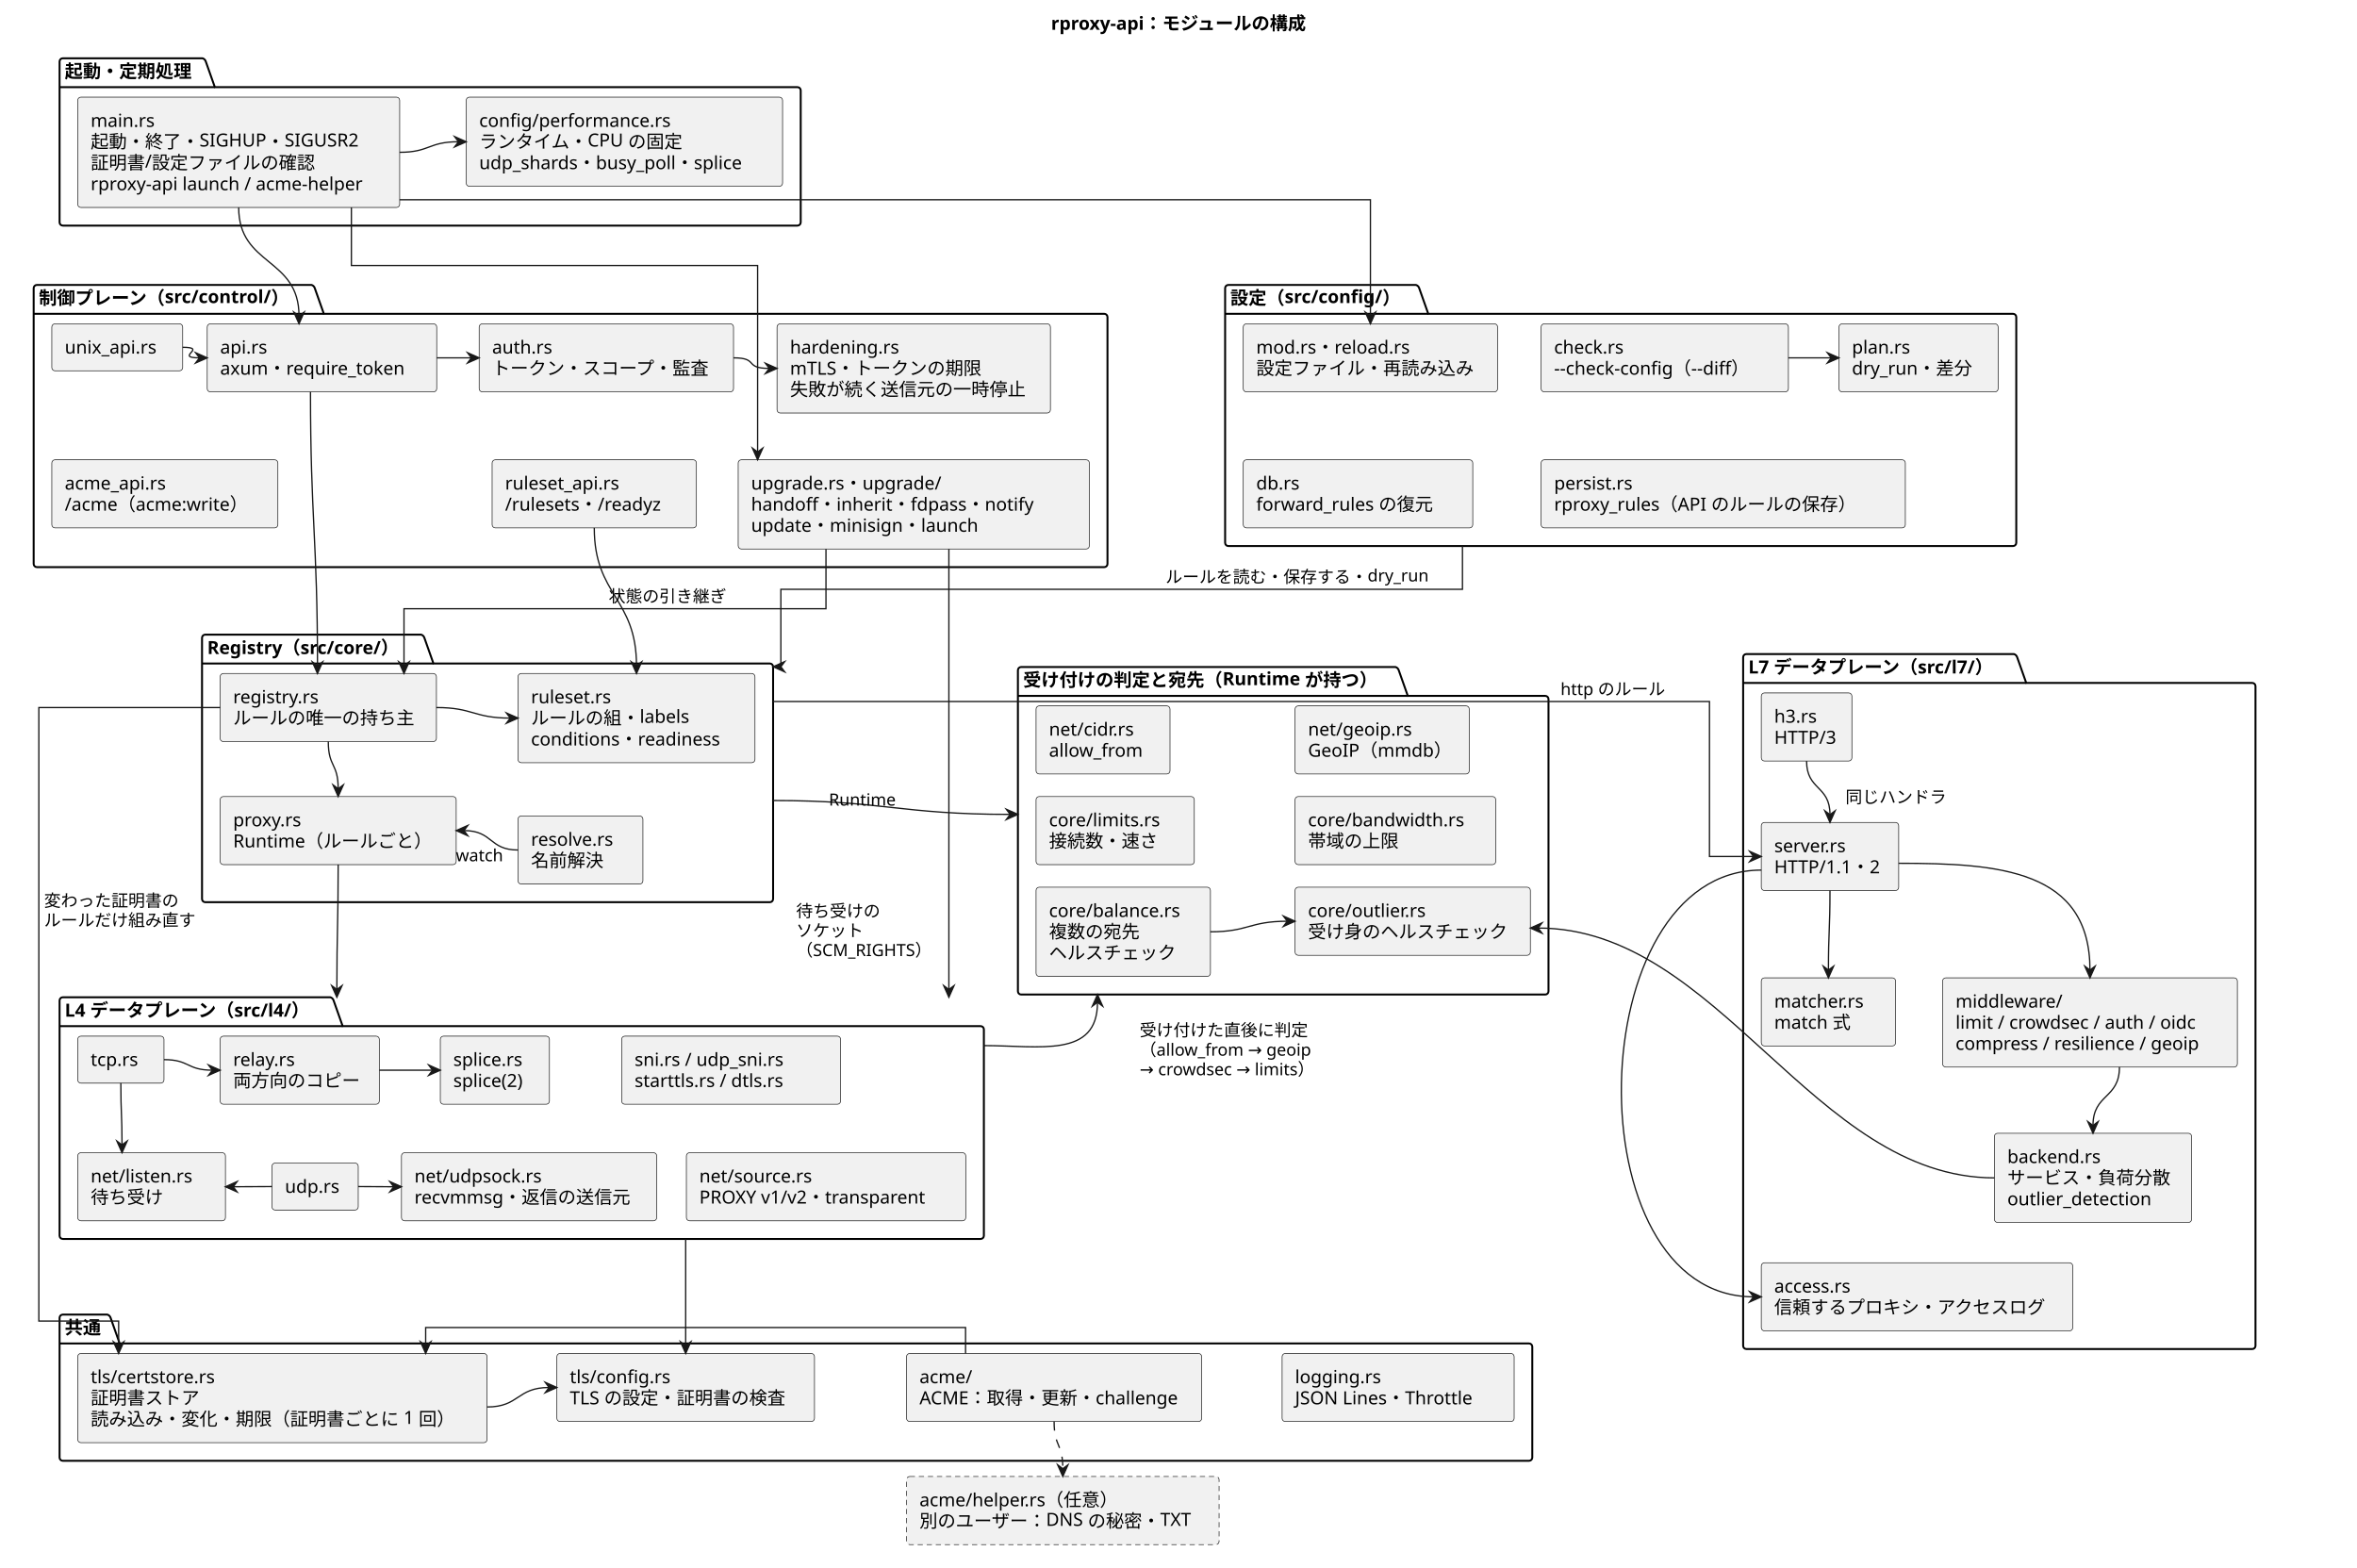
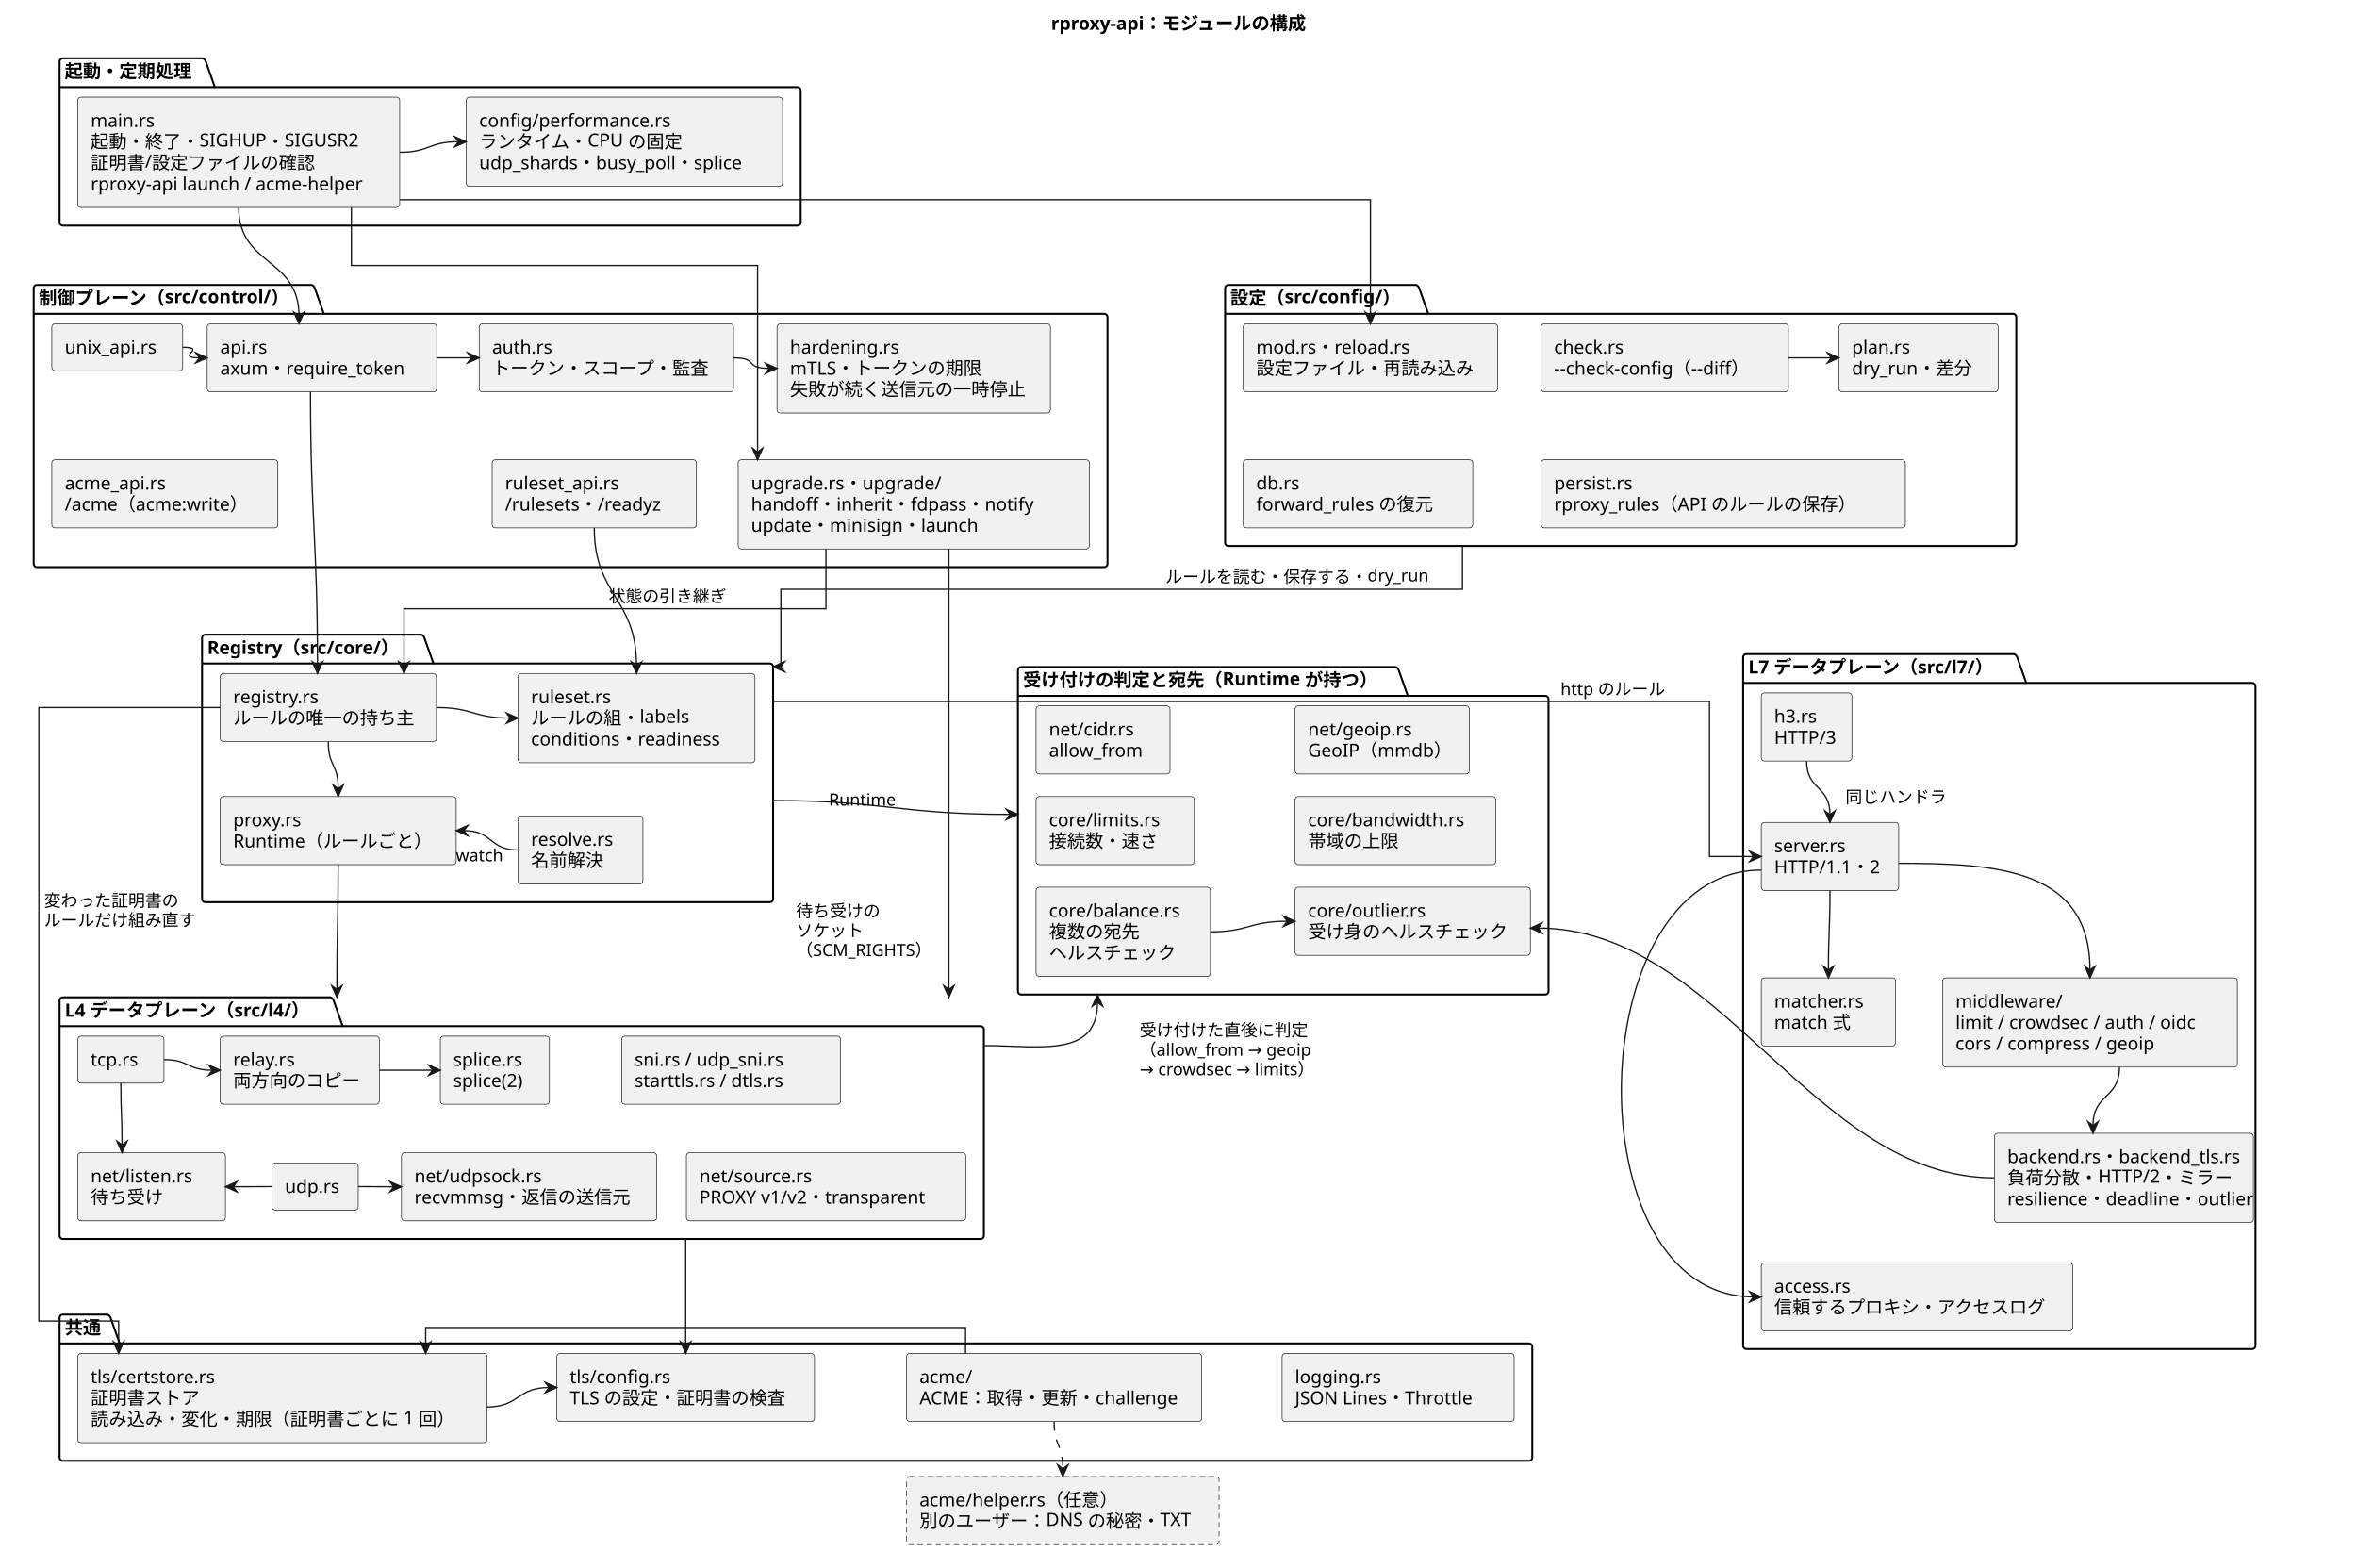
<svg xmlns="http://www.w3.org/2000/svg" contentStyleType="text/css" data-diagram-type="DESCRIPTION" height="1210px" preserveAspectRatio="none" style="width:1820px;height:1210px;background:#FFFFFF;" version="1.1" viewBox="0 0 1820 1210" width="1820px" zoomAndPan="magnify">
  <defs />
  <g>
    <g class="title">
      <text fill="#000000" font-family="sans-serif" font-size="14" font-weight="bold" text-anchor="middle" x="910" y="22.995">rproxy-api：モジュールの構成</text>
    </g>
    <g class="cluster" id="ent0051">
      <path d="M48.5,1015 L82.9,1015 A3.75,3.75 0 0 1 85.4,1017.5 L92.4,1037.297 L1180.68,1037.297 A2.5,2.5 0 0 1 1183.18,1039.797 L1183.18,1125.391 A2.5,2.5 0 0 1 1180.68,1127.891 L48.5,1127.891 A2.5,2.5 0 0 1 46,1125.391 L46,1017.5 A2.5,2.5 0 0 1 48.5,1015" fill="none" style="stroke:#000000;stroke-width:1.5;" />
      <line style="stroke:#000000;stroke-width:1.5;" x1="46" x2="92.4" y1="1037.297" y2="1037.297" />
      <text fill="#000000" font-family="sans-serif" font-size="14" font-weight="bold" x="50" y="1030">共通</text>
    </g>
    <g class="cluster" id="ent0046">
      <path d="M1348.5,505 L1555.1,505 A3.75,3.75 0 0 1 1557.6,507.5 L1564.6,527.297 L1739.12,527.297 A2.5,2.5 0 0 1 1741.62,529.797 L1741.62,1039.094 A2.5,2.5 0 0 1 1739.12,1041.594 L1348.5,1041.594 A2.5,2.5 0 0 1 1346,1039.094 L1346,507.5 A2.5,2.5 0 0 1 1348.5,505" fill="none" style="stroke:#000000;stroke-width:1.5;" />
      <line style="stroke:#000000;stroke-width:1.5;" x1="1346" x2="1564.6" y1="527.297" y2="527.297" />
      <text fill="#000000" font-family="sans-serif" font-size="14" font-weight="bold" x="1350" y="520">L7 データプレーン（src/l7/）</text>
    </g>
    <g class="cluster" id="ent0039">
      <path d="M48.5,770 L255.1,770 A3.75,3.75 0 0 1 257.6,772.5 L264.6,792.297 L757.22,792.297 A2.5,2.5 0 0 1 759.72,794.797 L759.72,954.094 A2.5,2.5 0 0 1 757.22,956.594 L48.5,956.594 A2.5,2.5 0 0 1 46,954.094 L46,772.5 A2.5,2.5 0 0 1 48.5,770" fill="none" style="stroke:#000000;stroke-width:1.5;" />
      <line style="stroke:#000000;stroke-width:1.5;" x1="46" x2="264.6" y1="792.297" y2="792.297" />
      <text fill="#000000" font-family="sans-serif" font-size="14" font-weight="bold" x="50" y="785">L4 データプレーン（src/l4/）</text>
    </g>
    <g class="cluster" id="ent0030">
      <path d="M788.5,515 L1077.56,515 A3.75,3.75 0 0 1 1080.06,517.5 L1087.06,537.297 L1193.2,537.297 A2.5,2.5 0 0 1 1195.7,539.797 L1195.7,765.391 A2.5,2.5 0 0 1 1193.2,767.891 L788.5,767.891 A2.5,2.5 0 0 1 786,765.391 L786,517.5 A2.5,2.5 0 0 1 788.5,515" fill="none" style="stroke:#000000;stroke-width:1.5;" />
      <line style="stroke:#000000;stroke-width:1.5;" x1="786" x2="1087.06" y1="537.297" y2="537.297" />
      <text fill="#000000" font-family="sans-serif" font-size="14" font-weight="bold" x="790" y="530">受け付けの判定と宛先（Runtime が持つ）</text>
    </g>
    <g class="cluster" id="ent0023">
      <path d="M158.5,490 L325.2,490 A3.75,3.75 0 0 1 327.7,492.5 L334.7,512.297 L594.46,512.297 A2.5,2.5 0 0 1 596.96,514.797 L596.96,694.094 A2.5,2.5 0 0 1 594.46,696.594 L158.5,696.594 A2.5,2.5 0 0 1 156,694.094 L156,492.5 A2.5,2.5 0 0 1 158.5,490" fill="none" style="stroke:#000000;stroke-width:1.5;" />
      <line style="stroke:#000000;stroke-width:1.5;" x1="156" x2="334.7" y1="512.297" y2="512.297" />
      <text fill="#000000" font-family="sans-serif" font-size="14" font-weight="bold" x="160" y="505">Registry（src/core/）</text>
    </g>
    <g class="cluster" id="ent0018">
      <path d="M948.5,220 L1093.36,220 A3.75,3.75 0 0 1 1095.86,222.5 L1102.86,242.297 L1554.4,242.297 A2.5,2.5 0 0 1 1556.9,244.797 L1556.9,419.094 A2.5,2.5 0 0 1 1554.4,421.594 L948.5,421.594 A2.5,2.5 0 0 1 946,419.094 L946,222.5 A2.5,2.5 0 0 1 948.5,220" fill="none" style="stroke:#000000;stroke-width:1.5;" />
      <line style="stroke:#000000;stroke-width:1.5;" x1="946" x2="1102.86" y1="242.297" y2="242.297" />
      <text fill="#000000" font-family="sans-serif" font-size="14" font-weight="bold" x="950" y="235">設定（src/config/）</text>
    </g>
    <g class="cluster" id="ent0012">
      <path d="M28.5,220 L240.56,220 A3.75,3.75 0 0 1 243.06,222.5 L250.06,242.297 L852.66,242.297 A2.5,2.5 0 0 1 855.16,244.797 L855.16,435.391 A2.5,2.5 0 0 1 852.66,437.891 L28.5,437.891 A2.5,2.5 0 0 1 26,435.391 L26,222.5 A2.5,2.5 0 0 1 28.5,220" fill="none" style="stroke:#000000;stroke-width:1.5;" />
      <line style="stroke:#000000;stroke-width:1.5;" x1="26" x2="250.06" y1="242.297" y2="242.297" />
      <text fill="#000000" font-family="sans-serif" font-size="14" font-weight="bold" x="30" y="235">制御プレーン（src/control/）</text>
    </g>
    <g class="cluster" id="ent0004">
      <path d="M48.5,45 L156.4,45 A3.75,3.75 0 0 1 158.9,47.5 L165.9,67.297 L615.78,67.297 A2.5,2.5 0 0 1 618.28,69.797 L618.28,171.688 A2.5,2.5 0 0 1 615.78,174.188 L48.5,174.188 A2.5,2.5 0 0 1 46,171.688 L46,47.5 A2.5,2.5 0 0 1 48.5,45" fill="none" style="stroke:#000000;stroke-width:1.5;" />
      <line style="stroke:#000000;stroke-width:1.5;" x1="46" x2="165.9" y1="67.297" y2="67.297" />
      <text fill="#000000" font-family="sans-serif" font-size="14" font-weight="bold" x="50" y="60">起動・定期処理</text>
    </g>
    <g class="entity" id="ent0002">
      <rect fill="#F1F1F1" height="85.188" rx="2.5" ry="2.5" style="stroke:#181818;stroke-width:0.5;" width="248.62" x="60" y="75" />
      <text fill="#000000" font-family="sans-serif" font-size="14" x="70" y="97.995">main.rs</text>
      <text fill="#000000" font-family="sans-serif" font-size="14" x="70" y="114.292">起動・終了・SIGHUP・SIGUSR2</text>
      <text fill="#000000" font-family="sans-serif" font-size="14" x="70" y="130.589">証明書/設定ファイルの確認</text>
      <text fill="#000000" font-family="sans-serif" font-size="14" x="70" y="146.886">rproxy-api launch / acme-helper</text>
    </g>
    <g class="entity" id="ent0003">
      <rect fill="#F1F1F1" height="68.891" rx="2.5" ry="2.5" style="stroke:#181818;stroke-width:0.5;" width="244.28" x="360" y="75" />
      <text fill="#000000" font-family="sans-serif" font-size="14" x="370" y="97.995">config/performance.rs</text>
      <text fill="#000000" font-family="sans-serif" font-size="14" x="370" y="114.292">ランタイム・CPU の固定</text>
      <text fill="#000000" font-family="sans-serif" font-size="14" x="370" y="130.589">udp_shards・busy_poll・splice</text>
    </g>
    <g class="entity" id="ent0005">
      <rect fill="#F1F1F1" height="36.297" rx="2.5" ry="2.5" style="stroke:#181818;stroke-width:0.5;" width="101.06" x="40" y="250" />
      <text fill="#000000" font-family="sans-serif" font-size="14" x="50" y="272.995">unix_api.rs</text>
    </g>
    <g class="entity" id="ent0006">
      <rect fill="#F1F1F1" height="52.594" rx="2.5" ry="2.5" style="stroke:#181818;stroke-width:0.5;" width="177.22" x="160" y="250" />
      <text fill="#000000" font-family="sans-serif" font-size="14" x="170" y="272.995">api.rs</text>
      <text fill="#000000" font-family="sans-serif" font-size="14" x="170" y="289.292">axum・require_token</text>
    </g>
    <g class="entity" id="ent0007">
      <rect fill="#F1F1F1" height="52.594" rx="2.5" ry="2.5" style="stroke:#181818;stroke-width:0.5;" width="196.4" x="370" y="250" />
      <text fill="#000000" font-family="sans-serif" font-size="14" x="380" y="272.995">auth.rs</text>
      <text fill="#000000" font-family="sans-serif" font-size="14" x="380" y="289.292">トークン・スコープ・監査</text>
    </g>
    <g class="entity" id="ent0008">
      <rect fill="#F1F1F1" height="68.891" rx="2.5" ry="2.5" style="stroke:#181818;stroke-width:0.5;" width="211.1" x="600" y="250" />
      <text fill="#000000" font-family="sans-serif" font-size="14" x="610" y="272.995">hardening.rs</text>
      <text fill="#000000" font-family="sans-serif" font-size="14" x="610" y="289.292">mTLS・トークンの期限</text>
      <text fill="#000000" font-family="sans-serif" font-size="14" x="610" y="305.589">失敗が続く送信元の一時停止</text>
    </g>
    <g class="entity" id="ent0009">
      <rect fill="#F1F1F1" height="52.594" rx="2.5" ry="2.5" style="stroke:#181818;stroke-width:0.5;" width="157.76" x="380" y="355" />
      <text fill="#000000" font-family="sans-serif" font-size="14" x="390" y="377.995">ruleset_api.rs</text>
      <text fill="#000000" font-family="sans-serif" font-size="14" x="390" y="394.292">/rulesets・/readyz</text>
    </g>
    <g class="entity" id="ent0010">
      <rect fill="#F1F1F1" height="68.891" rx="2.5" ry="2.5" style="stroke:#181818;stroke-width:0.5;" width="271.16" x="570" y="355" />
      <text fill="#000000" font-family="sans-serif" font-size="14" x="580" y="377.995">upgrade.rs・upgrade/</text>
      <text fill="#000000" font-family="sans-serif" font-size="14" x="580" y="394.292">handoff・inherit・fdpass・notify</text>
      <text fill="#000000" font-family="sans-serif" font-size="14" x="580" y="410.589">update・minisign・launch</text>
    </g>
    <g class="entity" id="ent0011">
      <rect fill="#F1F1F1" height="52.594" rx="2.5" ry="2.5" style="stroke:#181818;stroke-width:0.5;" width="174.56" x="40" y="355" />
      <text fill="#000000" font-family="sans-serif" font-size="14" x="50" y="377.995">acme_api.rs</text>
      <text fill="#000000" font-family="sans-serif" font-size="14" x="50" y="394.292">/acme（acme:write）</text>
    </g>
    <g class="entity" id="ent0013">
      <rect fill="#F1F1F1" height="52.594" rx="2.5" ry="2.5" style="stroke:#181818;stroke-width:0.5;" width="196.4" x="960" y="250" />
      <text fill="#000000" font-family="sans-serif" font-size="14" x="970" y="272.995">mod.rs・reload.rs</text>
      <text fill="#000000" font-family="sans-serif" font-size="14" x="970" y="289.292">設定ファイル・再読み込み</text>
    </g>
    <g class="entity" id="ent0014">
      <rect fill="#F1F1F1" height="52.594" rx="2.5" ry="2.5" style="stroke:#181818;stroke-width:0.5;" width="190.94" x="1190" y="250" />
      <text fill="#000000" font-family="sans-serif" font-size="14" x="1200" y="272.995">check.rs</text>
      <text fill="#000000" font-family="sans-serif" font-size="14" x="1200" y="289.292">--check-config（--diff）</text>
    </g>
    <g class="entity" id="ent0015">
      <rect fill="#F1F1F1" height="52.594" rx="2.5" ry="2.5" style="stroke:#181818;stroke-width:0.5;" width="122.9" x="1420" y="250" />
      <text fill="#000000" font-family="sans-serif" font-size="14" x="1430" y="272.995">plan.rs</text>
      <text fill="#000000" font-family="sans-serif" font-size="14" x="1430" y="289.292">dry_run・差分</text>
    </g>
    <g class="entity" id="ent0016">
      <rect fill="#F1F1F1" height="52.594" rx="2.5" ry="2.5" style="stroke:#181818;stroke-width:0.5;" width="177.22" x="960" y="355" />
      <text fill="#000000" font-family="sans-serif" font-size="14" x="970" y="377.995">db.rs</text>
      <text fill="#000000" font-family="sans-serif" font-size="14" x="970" y="394.292">forward_rules の復元</text>
    </g>
    <g class="entity" id="ent0017">
      <rect fill="#F1F1F1" height="52.594" rx="2.5" ry="2.5" style="stroke:#181818;stroke-width:0.5;" width="281.24" x="1190" y="355" />
      <text fill="#000000" font-family="sans-serif" font-size="14" x="1200" y="377.995">persist.rs</text>
      <text fill="#000000" font-family="sans-serif" font-size="14" x="1200" y="394.292">rproxy_rules（API のルールの保存）</text>
    </g>
    <g class="entity" id="ent0019">
      <rect fill="#F1F1F1" height="52.594" rx="2.5" ry="2.5" style="stroke:#181818;stroke-width:0.5;" width="167" x="170" y="520" />
      <text fill="#000000" font-family="sans-serif" font-size="14" x="180" y="542.995">registry.rs</text>
      <text fill="#000000" font-family="sans-serif" font-size="14" x="180" y="559.292">ルールの唯一の持ち主</text>
    </g>
    <g class="entity" id="ent0020">
      <rect fill="#F1F1F1" height="68.891" rx="2.5" ry="2.5" style="stroke:#181818;stroke-width:0.5;" width="182.96" x="400" y="520" />
      <text fill="#000000" font-family="sans-serif" font-size="14" x="410" y="542.995">ruleset.rs</text>
      <text fill="#000000" font-family="sans-serif" font-size="14" x="410" y="559.292">ルールの組・labels</text>
      <text fill="#000000" font-family="sans-serif" font-size="14" x="410" y="575.589">conditions・readiness</text>
    </g>
    <g class="entity" id="ent0021">
      <rect fill="#F1F1F1" height="52.594" rx="2.5" ry="2.5" style="stroke:#181818;stroke-width:0.5;" width="182.26" x="170" y="615" />
      <text fill="#000000" font-family="sans-serif" font-size="14" x="180" y="637.995">proxy.rs</text>
      <text fill="#000000" font-family="sans-serif" font-size="14" x="180" y="654.292">Runtime（ルールごと）</text>
    </g>
    <g class="entity" id="ent0022">
      <rect fill="#F1F1F1" height="52.594" rx="2.5" ry="2.5" style="stroke:#181818;stroke-width:0.5;" width="96.44" x="400" y="630" />
      <text fill="#000000" font-family="sans-serif" font-size="14" x="410" y="652.995">resolve.rs</text>
      <text fill="#000000" font-family="sans-serif" font-size="14" x="410" y="669.292">名前解決</text>
    </g>
    <g class="entity" id="ent0024">
      <rect fill="#F1F1F1" height="52.594" rx="2.5" ry="2.5" style="stroke:#181818;stroke-width:0.5;" width="103.44" x="800" y="545" />
      <text fill="#000000" font-family="sans-serif" font-size="14" x="810" y="567.995">net/cidr.rs</text>
      <text fill="#000000" font-family="sans-serif" font-size="14" x="810" y="584.292">allow_from</text>
    </g>
    <g class="entity" id="ent0025">
      <rect fill="#F1F1F1" height="52.594" rx="2.5" ry="2.5" style="stroke:#181818;stroke-width:0.5;" width="134.52" x="1000" y="545" />
      <text fill="#000000" font-family="sans-serif" font-size="14" x="1010" y="567.995">net/geoip.rs</text>
      <text fill="#000000" font-family="sans-serif" font-size="14" x="1010" y="584.292">GeoIP（mmdb）</text>
    </g>
    <g class="entity" id="ent0026">
      <rect fill="#F1F1F1" height="52.594" rx="2.5" ry="2.5" style="stroke:#181818;stroke-width:0.5;" width="122.2" x="800" y="615" />
      <text fill="#000000" font-family="sans-serif" font-size="14" x="810" y="637.995">core/limits.rs</text>
      <text fill="#000000" font-family="sans-serif" font-size="14" x="810" y="654.292">接続数・速さ</text>
    </g>
    <g class="entity" id="ent0027">
      <rect fill="#F1F1F1" height="52.594" rx="2.5" ry="2.5" style="stroke:#181818;stroke-width:0.5;" width="154.96" x="1000" y="615" />
      <text fill="#000000" font-family="sans-serif" font-size="14" x="1010" y="637.995">core/bandwidth.rs</text>
      <text fill="#000000" font-family="sans-serif" font-size="14" x="1010" y="654.292">帯域の上限</text>
    </g>
    <g class="entity" id="ent0028">
      <rect fill="#F1F1F1" height="68.891" rx="2.5" ry="2.5" style="stroke:#181818;stroke-width:0.5;" width="134.66" x="800" y="685" />
      <text fill="#000000" font-family="sans-serif" font-size="14" x="810" y="707.995">core/balance.rs</text>
      <text fill="#000000" font-family="sans-serif" font-size="14" x="810" y="724.292">複数の宛先</text>
      <text fill="#000000" font-family="sans-serif" font-size="14" x="810" y="740.589">ヘルスチェック</text>
    </g>
    <g class="entity" id="ent0029">
      <rect fill="#F1F1F1" height="52.594" rx="2.5" ry="2.5" style="stroke:#181818;stroke-width:0.5;" width="181.7" x="1000" y="685" />
      <text fill="#000000" font-family="sans-serif" font-size="14" x="1010" y="707.995">core/outlier.rs</text>
      <text fill="#000000" font-family="sans-serif" font-size="14" x="1010" y="724.292">受け身のヘルスチェック</text>
    </g>
    <g class="entity" id="ent0031">
      <rect fill="#F1F1F1" height="36.297" rx="2.5" ry="2.5" style="stroke:#181818;stroke-width:0.5;" width="66.62" x="60" y="800" />
      <text fill="#000000" font-family="sans-serif" font-size="14" x="70" y="822.995">tcp.rs</text>
    </g>
    <g class="entity" id="ent0032">
      <rect fill="#F1F1F1" height="52.594" rx="2.5" ry="2.5" style="stroke:#181818;stroke-width:0.5;" width="122.9" x="170" y="800" />
      <text fill="#000000" font-family="sans-serif" font-size="14" x="180" y="822.995">relay.rs</text>
      <text fill="#000000" font-family="sans-serif" font-size="14" x="180" y="839.292">両方向のコピー</text>
    </g>
    <g class="entity" id="ent0033">
      <rect fill="#F1F1F1" height="52.594" rx="2.5" ry="2.5" style="stroke:#181818;stroke-width:0.5;" width="84.26" x="340" y="800" />
      <text fill="#000000" font-family="sans-serif" font-size="14" x="350" y="822.995">splice.rs</text>
      <text fill="#000000" font-family="sans-serif" font-size="14" x="350" y="839.292">splice(2)</text>
    </g>
    <g class="entity" id="ent0034">
      <rect fill="#F1F1F1" height="52.594" rx="2.5" ry="2.5" style="stroke:#181818;stroke-width:0.5;" width="169.1" x="480" y="800" />
      <text fill="#000000" font-family="sans-serif" font-size="14" x="490" y="822.995">sni.rs / udp_sni.rs</text>
      <text fill="#000000" font-family="sans-serif" font-size="14" x="490" y="839.292">starttls.rs / dtls.rs</text>
    </g>
    <g class="entity" id="ent0035">
      <rect fill="#F1F1F1" height="52.594" rx="2.5" ry="2.5" style="stroke:#181818;stroke-width:0.5;" width="114.08" x="60" y="890" />
      <text fill="#000000" font-family="sans-serif" font-size="14" x="70" y="912.995">net/listen.rs</text>
      <text fill="#000000" font-family="sans-serif" font-size="14" x="70" y="929.292">待ち受け</text>
    </g>
    <g class="entity" id="ent0036">
      <rect fill="#F1F1F1" height="36.297" rx="2.5" ry="2.5" style="stroke:#181818;stroke-width:0.5;" width="66.62" x="210" y="898" />
      <text fill="#000000" font-family="sans-serif" font-size="14" x="220" y="920.995">udp.rs</text>
    </g>
    <g class="entity" id="ent0037">
      <rect fill="#F1F1F1" height="52.594" rx="2.5" ry="2.5" style="stroke:#181818;stroke-width:0.5;" width="197.1" x="310" y="890" />
      <text fill="#000000" font-family="sans-serif" font-size="14" x="320" y="912.995">net/udpsock.rs</text>
      <text fill="#000000" font-family="sans-serif" font-size="14" x="320" y="929.292">recvmmsg・返信の送信元</text>
    </g>
    <g class="entity" id="ent0038">
      <rect fill="#F1F1F1" height="52.594" rx="2.5" ry="2.5" style="stroke:#181818;stroke-width:0.5;" width="215.72" x="530" y="890" />
      <text fill="#000000" font-family="sans-serif" font-size="14" x="540" y="912.995">net/source.rs</text>
      <text fill="#000000" font-family="sans-serif" font-size="14" x="540" y="929.292">PROXY v1/v2・transparent</text>
    </g>
    <g class="entity" id="ent0040">
      <rect fill="#F1F1F1" height="52.594" rx="2.5" ry="2.5" style="stroke:#181818;stroke-width:0.5;" width="69.98" x="1360" y="535" />
      <text fill="#000000" font-family="sans-serif" font-size="14" x="1370" y="557.995">h3.rs</text>
      <text fill="#000000" font-family="sans-serif" font-size="14" x="1370" y="574.292">HTTP/3</text>
    </g>
    <g class="entity" id="ent0041">
      <rect fill="#F1F1F1" height="52.594" rx="2.5" ry="2.5" style="stroke:#181818;stroke-width:0.5;" width="106.1" x="1360" y="635" />
      <text fill="#000000" font-family="sans-serif" font-size="14" x="1370" y="657.995">server.rs</text>
      <text fill="#000000" font-family="sans-serif" font-size="14" x="1370" y="674.292">HTTP/1.1・2</text>
    </g>
    <g class="entity" id="ent0042">
      <rect fill="#F1F1F1" height="52.594" rx="2.5" ry="2.5" style="stroke:#181818;stroke-width:0.5;" width="103.72" x="1360" y="755" />
      <text fill="#000000" font-family="sans-serif" font-size="14" x="1370" y="777.995">matcher.rs</text>
      <text fill="#000000" font-family="sans-serif" font-size="14" x="1370" y="794.292">match 式</text>
    </g>
    <g class="entity" id="ent0043">
      <rect fill="#F1F1F1" height="68.891" rx="2.5" ry="2.5" style="stroke:#181818;stroke-width:0.5;" width="227.62" x="1500" y="755" />
      <text fill="#000000" font-family="sans-serif" font-size="14" x="1510" y="777.995">middleware/</text>
      <text fill="#000000" font-family="sans-serif" font-size="14" x="1510" y="794.292">limit / crowdsec / auth / oidc</text>
-       <text fill="#000000" font-family="sans-serif" font-size="14" x="1510" y="810.589">compress / resilience / geoip</text>
+       <text fill="#000000" font-family="sans-serif" font-size="14" x="1510" y="810.589">cors / compress / geoip</text>
    </g>
    <g class="entity" id="ent0044">
-       <rect fill="#F1F1F1" height="68.891" rx="2.5" ry="2.5" style="stroke:#181818;stroke-width:0.5;" width="152.3" x="1540" y="875" />
-       <text fill="#000000" font-family="sans-serif" font-size="14" x="1550" y="897.995">backend.rs</text>
-       <text fill="#000000" font-family="sans-serif" font-size="14" x="1550" y="914.292">サービス・負荷分散</text>
-       <text fill="#000000" font-family="sans-serif" font-size="14" x="1550" y="930.589">outlier_detection</text>
+       <rect fill="#F1F1F1" height="68.891" rx="2.5" ry="2.5" style="stroke:#181818;stroke-width:0.5;" width="200" x="1540" y="875" />
+       <text fill="#000000" font-family="sans-serif" font-size="14" x="1550" y="897.995">backend.rs・backend_tls.rs</text>
+       <text fill="#000000" font-family="sans-serif" font-size="14" x="1550" y="914.292">負荷分散・HTTP/2・ミラー</text>
+       <text fill="#000000" font-family="sans-serif" font-size="14" x="1550" y="930.589">resilience・deadline・outlier</text>
    </g>
    <g class="entity" id="ent0045">
      <rect fill="#F1F1F1" height="52.594" rx="2.5" ry="2.5" style="stroke:#181818;stroke-width:0.5;" width="240.5" x="1360" y="975" />
      <text fill="#000000" font-family="sans-serif" font-size="14" x="1370" y="997.995">access.rs</text>
      <text fill="#000000" font-family="sans-serif" font-size="14" x="1370" y="1014.292">信頼するプロキシ・アクセスログ</text>
    </g>
    <g class="entity" id="ent0047">
      <rect fill="#F1F1F1" height="68.891" rx="2.5" ry="2.5" style="stroke:#181818;stroke-width:0.5;" width="316.1" x="60" y="1045" />
      <text fill="#000000" font-family="sans-serif" font-size="14" x="70" y="1067.995">tls/certstore.rs</text>
      <text fill="#000000" font-family="sans-serif" font-size="14" x="70" y="1084.292">証明書ストア</text>
      <text fill="#000000" font-family="sans-serif" font-size="14" x="70" y="1100.589">読み込み・変化・期限（証明書ごとに 1 回）</text>
    </g>
    <g class="entity" id="ent0048">
      <rect fill="#F1F1F1" height="52.594" rx="2.5" ry="2.5" style="stroke:#181818;stroke-width:0.5;" width="198.92" x="430" y="1045" />
      <text fill="#000000" font-family="sans-serif" font-size="14" x="440" y="1067.995">tls/config.rs</text>
      <text fill="#000000" font-family="sans-serif" font-size="14" x="440" y="1084.292">TLS の設定・証明書の検査</text>
    </g>
    <g class="entity" id="ent0049">
      <rect fill="#F1F1F1" height="52.594" rx="2.5" ry="2.5" style="stroke:#181818;stroke-width:0.5;" width="227.9" x="700" y="1045" />
      <text fill="#000000" font-family="sans-serif" font-size="14" x="710" y="1067.995">acme/</text>
      <text fill="#000000" font-family="sans-serif" font-size="14" x="710" y="1084.292">ACME：取得・更新・challenge</text>
    </g>
    <g class="entity" id="ent0050">
      <rect fill="#F1F1F1" height="52.594" rx="2.5" ry="2.5" style="stroke:#181818;stroke-width:0.5;" width="179.18" x="990" y="1045" />
      <text fill="#000000" font-family="sans-serif" font-size="14" x="1000" y="1067.995">logging.rs</text>
      <text fill="#000000" font-family="sans-serif" font-size="14" x="1000" y="1084.292">JSON Lines・Throttle</text>
    </g>
    <g class="entity" id="ent0052">
      <rect fill="#F1F1F1" height="52.594" rx="2.5" ry="2.5" style="stroke:#181818;stroke-width:0.5;stroke-dasharray:4,3;" width="241.34" x="700" y="1140" />
      <text fill="#000000" font-family="sans-serif" font-size="14" x="710" y="1162.995">acme/helper.rs（任意）</text>
      <text fill="#000000" font-family="sans-serif" font-size="14" x="710" y="1179.292">別のユーザー：DNS の秘密・TXT</text>
    </g>
    <g class="link" data-entity-1="ent0002" data-entity-2="ent0003" data-link-type="dependency" id="lnk0053">
      <polygon fill="#181818" points="360,109.445,351,113.445,354,109.445,351,105.445,360,109.445" style="stroke:#181818;stroke-width:1;" />
      <path d="M308.62,117.594 C332.03,117.594 330.59,109.445 354,109.445" fill="none" style="stroke:#181818;stroke-width:1;" />
    </g>
    <g class="link" data-entity-1="ent0002" data-entity-2="ent0006" data-link-type="dependency" id="lnk0054">
      <polygon fill="#181818" points="230.888,250,226.888,241,230.888,244,234.888,241,230.888,250" style="stroke:#181818;stroke-width:1;" />
      <path d="M184.31,160.188 C184.31,205.715 230.888,198.473 230.888,244" fill="none" style="stroke:#181818;stroke-width:1;" />
    </g>
    <g class="link" data-entity-1="ent0002" data-entity-2="ent0013" data-link-type="dependency" id="lnk0055">
      <polygon fill="#181818" points="1058.2,250,1054.2,241,1058.2,244,1062.2,241,1058.2,250" style="stroke:#181818;stroke-width:1;" />
      <path d="M308.62,154.225 L1058.2,154.225 L1058.2,244" fill="none" style="stroke:#181818;stroke-width:1;" />
    </g>
    <g class="link" data-entity-1="ent0002" data-entity-2="ent0010" data-link-type="dependency" id="lnk0056">
      <polygon fill="#181818" points="585,355,581,346,585,349,589,346,585,355" style="stroke:#181818;stroke-width:1;" />
      <path d="M271.327,160.188 L271.327,205 L585,205 L585,349" fill="none" style="stroke:#181818;stroke-width:1;" />
    </g>
    <g class="link" data-entity-1="ent0005" data-entity-2="ent0006" data-link-type="dependency" id="lnk0057">
      <polygon fill="#181818" points="160,276.297,151,280.297,154,276.297,151,272.297,160,276.297" style="stroke:#181818;stroke-width:1;" />
      <path d="M141.06,268.149 C161.06,268.149 134,276.297 154,276.297" fill="none" style="stroke:#181818;stroke-width:1;" />
    </g>
    <g class="link" data-entity-1="ent0006" data-entity-2="ent0007" data-link-type="dependency" id="lnk0058">
      <polygon fill="#181818" points="370,276.297,361,280.297,364,276.297,361,272.297,370,276.297" style="stroke:#181818;stroke-width:1;" />
      <path d="M337.22,276.297 C357.22,276.297 344,276.297 364,276.297" fill="none" style="stroke:#181818;stroke-width:1;" />
    </g>
    <g class="link" data-entity-1="ent0007" data-entity-2="ent0008" data-link-type="dependency" id="lnk0059">
      <polygon fill="#181818" points="600,284.445,591,288.445,594,284.445,591,280.445,600,284.445" style="stroke:#181818;stroke-width:1;" />
      <path d="M566.4,276.297 C586.4,276.297 574,284.445 594,284.445" fill="none" style="stroke:#181818;stroke-width:1;" />
    </g>
    <g class="link" data-entity-1="ent0006" data-entity-2="ent0019" data-link-type="dependency" id="lnk0060">
      <polygon fill="#181818" points="245.15,520,241.15,511,245.15,514,249.15,511,245.15,520" style="stroke:#181818;stroke-width:1;" />
      <path d="M239.749,302.594 C239.749,400.457 245.15,416.137 245.15,514" fill="none" style="stroke:#181818;stroke-width:1;" />
    </g>
    <g class="link" data-entity-1="ent0009" data-entity-2="ent0020" data-link-type="dependency" id="lnk0061">
      <polygon fill="#181818" points="491.48,520,487.48,511,491.48,514,495.48,511,491.48,520" style="stroke:#181818;stroke-width:1;" />
      <path d="M458.88,407.594 C458.88,460.261 491.48,461.333 491.48,514" fill="none" style="stroke:#181818;stroke-width:1;" />
    </g>
    <g class="link" data-entity-1="ent0010" data-entity-2="ent0019" data-link-type="dependency" id="lnk0062">
      <polygon fill="#181818" points="311.95,520,307.95,511,311.95,514,315.95,511,311.95,520" style="stroke:#181818;stroke-width:1;" />
      <path d="M637.79,423.891 L637.79,470 L311.95,470 L311.95,514" fill="none" style="stroke:#181818;stroke-width:1;" />
      <text fill="#000000" font-family="sans-serif" font-size="13" x="470" y="465">状態の引き継ぎ</text>
    </g>
    <g class="link" data-entity-1="ent0010" data-entity-2="ent0039" data-link-type="dependency" id="lnk0063">
      <polygon fill="#181818" points="732.696,770,728.696,761,732.696,764,736.696,761,732.696,770" style="stroke:#181818;stroke-width:1;" />
      <path d="M732.696,423.891 C732.696,563.891 732.696,624 732.696,764" fill="none" style="stroke:#181818;stroke-width:1;" />
      <text fill="#000000" font-family="sans-serif" font-size="13" x="614.7" y="708">待ち受けの</text>
      <text fill="#000000" font-family="sans-serif" font-size="13" x="614.7" y="723.1">ソケット</text>
      <text fill="#000000" font-family="sans-serif" font-size="13" x="614.7" y="738.2">（SCM_RIGHTS）</text>
    </g>
    <g class="link" data-entity-1="ent0018" data-entity-2="ent0023" data-link-type="dependency" id="lnk0064">
      <polygon fill="#181818" points="596.96,514.791,605.96,510.791,602.96,514.791,605.96,518.791,596.96,514.791" style="stroke:#181818;stroke-width:1;" />
      <path d="M1129.27,421.594 L1129.27,455 L602.96,455 L602.96,514.791" fill="none" style="stroke:#181818;stroke-width:1;" />
      <text fill="#000000" font-family="sans-serif" font-size="13" x="900" y="450">ルールを読む・保存する・dry_run</text>
    </g>
    <g class="link" data-entity-1="ent0014" data-entity-2="ent0015" data-link-type="dependency" id="lnk0065">
      <polygon fill="#181818" points="1420,276.297,1411,280.297,1414,276.297,1411,272.297,1420,276.297" style="stroke:#181818;stroke-width:1;" />
      <path d="M1380.94,276.297 C1400.94,276.297 1394,276.297 1414,276.297" fill="none" style="stroke:#181818;stroke-width:1;" />
    </g>
    <g class="link" data-entity-1="ent0019" data-entity-2="ent0020" data-link-type="dependency" id="lnk0066">
      <polygon fill="#181818" points="400,554.445,391,558.445,394,554.445,391,550.445,400,554.445" style="stroke:#181818;stroke-width:1;" />
      <path d="M337,546.297 C365.586,546.297 365.414,554.445 394,554.445" fill="none" style="stroke:#181818;stroke-width:1;" />
    </g>
    <g class="link" data-entity-1="ent0019" data-entity-2="ent0021" data-link-type="dependency" id="lnk0067">
      <polygon fill="#181818" points="261.13,615,257.13,606,261.13,609,265.13,606,261.13,615" style="stroke:#181818;stroke-width:1;" />
      <path d="M253.5,572.594 C253.5,592.594 261.13,589 261.13,609" fill="none" style="stroke:#181818;stroke-width:1;" />
    </g>
    <g class="link" data-entity-1="ent0022" data-entity-2="ent0021" data-link-type="dependency" id="lnk0068">
      <polygon fill="#181818" points="352.26,641.297,361.26,637.297,358.26,641.297,361.26,645.297,352.26,641.297" style="stroke:#181818;stroke-width:1;" />
      <path d="M400,656.297 C377.481,656.297 380.779,641.297 358.26,641.297" fill="none" style="stroke:#181818;stroke-width:1;" />
      <text fill="#000000" font-family="sans-serif" font-size="13" x="352" y="665">watch</text>
    </g>
    <g class="link" data-entity-1="ent0023" data-entity-2="ent0030" data-link-type="dependency" id="lnk0069">
      <polygon fill="#181818" points="786,628.801,777,632.801,780,628.801,777,624.801,786,628.801" style="stroke:#181818;stroke-width:1;" />
      <path d="M596.96,618.088 C682.164,618.088 694.795,628.801 780,628.801" fill="none" style="stroke:#181818;stroke-width:1;" />
      <text fill="#000000" font-family="sans-serif" font-size="13" x="640" y="622">Runtime</text>
    </g>
    <g class="link" data-entity-1="ent0023" data-entity-2="ent0041" data-link-type="dependency" id="lnk0070">
      <polygon fill="#181818" points="1360,661.297,1351,665.297,1354,661.297,1351,657.297,1360,661.297" style="stroke:#181818;stroke-width:1;" />
      <path d="M596.96,541.649 L1320,541.649 L1320,661.297 L1354,661.297" fill="none" style="stroke:#181818;stroke-width:1;" />
      <text fill="#000000" font-family="sans-serif" font-size="13" x="1205" y="536.649">http のルール</text>
    </g>
    <g class="link" data-entity-1="ent0021" data-entity-2="ent0039" data-link-type="dependency" id="lnk0071">
      <polygon fill="#181818" points="260.116,770,256.116,761,260.116,764,264.116,761,260.116,770" style="stroke:#181818;stroke-width:1;" />
      <path d="M261.13,667.594 C261.13,713.679 260.116,717.915 260.116,764" fill="none" style="stroke:#181818;stroke-width:1;" />
    </g>
    <g class="link" data-entity-1="ent0039" data-entity-2="ent0030" data-link-type="dependency" id="lnk0072">
      <polygon fill="#181818" points="847.455,767.891,851.455,776.891,847.455,773.891,843.455,776.891,847.455,767.891" style="stroke:#181818;stroke-width:1;" />
      <path d="M759.72,807.319 C803.004,807.319 847.455,817.175 847.455,773.891" fill="none" style="stroke:#181818;stroke-width:1;" />
      <text fill="#000000" font-family="sans-serif" font-size="13" x="880" y="800">受け付けた直後に判定</text>
      <text fill="#000000" font-family="sans-serif" font-size="13" x="880" y="815.1">（allow_from → geoip</text>
      <text fill="#000000" font-family="sans-serif" font-size="13" x="880" y="830.2">→ crowdsec → limits）</text>
    </g>
    <g class="link" data-entity-1="ent0028" data-entity-2="ent0029" data-link-type="dependency" id="lnk0073">
      <polygon fill="#181818" points="1000,711.297,991,715.297,994,711.297,991,707.297,1000,711.297" style="stroke:#181818;stroke-width:1;" />
      <path d="M934.66,719.445 C964.291,719.445 964.369,711.297 994,711.297" fill="none" style="stroke:#181818;stroke-width:1;" />
    </g>
    <g class="link" data-entity-1="ent0044" data-entity-2="ent0029" data-link-type="dependency" id="lnk0074">
      <polygon fill="#181818" points="1181.7,716.556,1190.7,712.556,1187.7,716.556,1190.7,720.556,1181.7,716.556" style="stroke:#181818;stroke-width:1;" />
      <path d="M1540,909.445 C1400,909.445 1327.7,716.556 1187.7,716.556" fill="none" style="stroke:#181818;stroke-width:1;" />
    </g>
    <g class="link" data-entity-1="ent0031" data-entity-2="ent0032" data-link-type="dependency" id="lnk0075">
      <polygon fill="#181818" points="170,826.297,161,830.297,164,826.297,161,822.297,170,826.297" style="stroke:#181818;stroke-width:1;" />
      <path d="M126.62,818.149 C146.62,818.149 144,826.297 164,826.297" fill="none" style="stroke:#181818;stroke-width:1;" />
    </g>
    <g class="link" data-entity-1="ent0032" data-entity-2="ent0033" data-link-type="dependency" id="lnk0076">
      <polygon fill="#181818" points="340,826.297,331,830.297,334,826.297,331,822.297,340,826.297" style="stroke:#181818;stroke-width:1;" />
      <path d="M292.9,826.297 C314.095,826.297 312.805,826.297 334,826.297" fill="none" style="stroke:#181818;stroke-width:1;" />
    </g>
    <g class="link" data-entity-1="ent0031" data-entity-2="ent0035" data-link-type="dependency" id="lnk0077">
      <polygon fill="#181818" points="94.224,890,90.224,881,94.224,884,98.224,881,94.224,890" style="stroke:#181818;stroke-width:1;" />
      <path d="M93.31,836.297 C93.31,860.467 94.224,859.83 94.224,884" fill="none" style="stroke:#181818;stroke-width:1;" />
    </g>
    <g class="link" data-entity-1="ent0036" data-entity-2="ent0035" data-link-type="dependency" id="lnk0078">
      <polygon fill="#181818" points="174.08,916.297,183.08,912.297,180.08,916.297,183.08,920.297,174.08,916.297" style="stroke:#181818;stroke-width:1;" />
      <path d="M210,916.149 C190,916.149 200.08,916.297 180.08,916.297" fill="none" style="stroke:#181818;stroke-width:1;" />
    </g>
    <g class="link" data-entity-1="ent0036" data-entity-2="ent0037" data-link-type="dependency" id="lnk0079">
      <polygon fill="#181818" points="310,916.297,301,920.297,304,916.297,301,912.297,310,916.297" style="stroke:#181818;stroke-width:1;" />
      <path d="M276.62,916.149 C296.62,916.149 284,916.297 304,916.297" fill="none" style="stroke:#181818;stroke-width:1;" />
    </g>
    <g class="link" data-entity-1="ent0039" data-entity-2="ent0048" data-link-type="dependency" id="lnk0080">
      <polygon fill="#181818" points="529.46,1045,525.46,1036,529.46,1039,533.46,1036,529.46,1045" style="stroke:#181818;stroke-width:1;" />
      <path d="M529.46,956.594 C529.46,996.377 529.46,999.217 529.46,1039" fill="none" style="stroke:#181818;stroke-width:1;" />
    </g>
    <g class="link" data-entity-1="ent0019" data-entity-2="ent0047" data-link-type="dependency" id="lnk0081">
      <polygon fill="#181818" points="91.61,1045,87.61,1036,91.61,1039,95.61,1036,91.61,1045" style="stroke:#181818;stroke-width:1;" />
      <path d="M170,546.297 L30,546.297 L30,1020 L91.61,1020 L91.61,1039" fill="none" style="stroke:#181818;stroke-width:1;" />
      <text fill="#000000" font-family="sans-serif" font-size="13" x="34" y="700">変わった証明書の</text>
      <text fill="#000000" font-family="sans-serif" font-size="13" x="34" y="715.1">ルールだけ組み直す</text>
    </g>
    <g class="link" data-entity-1="ent0040" data-entity-2="ent0041" data-link-type="dependency" id="lnk0082">
      <polygon fill="#181818" points="1413.05,635,1409.05,626,1413.05,629,1417.05,626,1413.05,635" style="stroke:#181818;stroke-width:1;" />
      <path d="M1394.99,587.594 C1394.99,610.422 1413.05,606.172 1413.05,629" fill="none" style="stroke:#181818;stroke-width:1;" />
      <text fill="#000000" font-family="sans-serif" font-size="13" x="1425" y="620">同じハンドラ</text>
    </g>
    <g class="link" data-entity-1="ent0041" data-entity-2="ent0042" data-link-type="dependency" id="lnk0083">
      <polygon fill="#181818" points="1411.86,755,1407.86,746,1411.86,749,1415.86,746,1411.86,755" style="stroke:#181818;stroke-width:1;" />
      <path d="M1413.05,687.594 C1413.05,717.931 1411.86,718.663 1411.86,749" fill="none" style="stroke:#181818;stroke-width:1;" />
    </g>
    <g class="link" data-entity-1="ent0041" data-entity-2="ent0043" data-link-type="dependency" id="lnk0084">
      <polygon fill="#181818" points="1613.81,755,1609.81,746,1613.81,749,1617.81,746,1613.81,755" style="stroke:#181818;stroke-width:1;" />
      <path d="M1466.1,666.556 C1543.574,666.556 1613.81,671.526 1613.81,749" fill="none" style="stroke:#181818;stroke-width:1;" />
    </g>
    <g class="link" data-entity-1="ent0041" data-entity-2="ent0045" data-link-type="dependency" id="lnk0085">
      <polygon fill="#181818" points="1360,1001.297,1351,1005.297,1354,1001.297,1351,997.297,1360,1001.297" style="stroke:#181818;stroke-width:1;" />
      <path d="M1360,671.816 C1220,671.816 1214,1001.297 1354,1001.297" fill="none" style="stroke:#181818;stroke-width:1;" />
    </g>
    <g class="link" data-entity-1="ent0043" data-entity-2="ent0044" data-link-type="dependency" id="lnk0086">
      <polygon fill="#181818" points="1616.15,875,1612.15,866,1616.15,869,1620.15,866,1616.15,875" style="stroke:#181818;stroke-width:1;" />
      <path d="M1636.572,823.891 C1636.572,848.658 1616.15,844.233 1616.15,869" fill="none" style="stroke:#181818;stroke-width:1;" />
    </g>
    <g class="link" data-entity-1="ent0047" data-entity-2="ent0048" data-link-type="dependency" id="lnk0087">
      <polygon fill="#181818" points="430,1071.297,421,1075.297,424,1071.297,421,1067.297,430,1071.297" style="stroke:#181818;stroke-width:1;" />
      <path d="M376.1,1086.334 C401.281,1086.334 398.819,1071.297 424,1071.297" fill="none" style="stroke:#181818;stroke-width:1;" />
    </g>
    <g class="link" data-entity-1="ent0049" data-entity-2="ent0047" data-link-type="dependency" id="lnk0088">
      <polygon fill="#181818" points="328.685,1045,324.685,1036,328.685,1039,332.685,1036,328.685,1045" style="stroke:#181818;stroke-width:1;" />
      <path d="M745.58,1045 L745.58,1025 L328.685,1025 L328.685,1039" fill="none" style="stroke:#181818;stroke-width:1;" />
    </g>
    <g class="link" data-entity-1="ent0049" data-entity-2="ent0052" data-link-type="dependency" id="lnk0089">
      <polygon fill="#181818" points="820.67,1140,816.67,1131,820.67,1134,824.67,1131,820.67,1140" style="stroke:#181818;stroke-width:1;" />
      <path d="M813.95,1097.594 C813.95,1117.594 820.67,1114 820.67,1134" fill="none" style="stroke:#181818;stroke-width:1;stroke-dasharray:7,7;" />
    </g>
  </g>
</svg>
